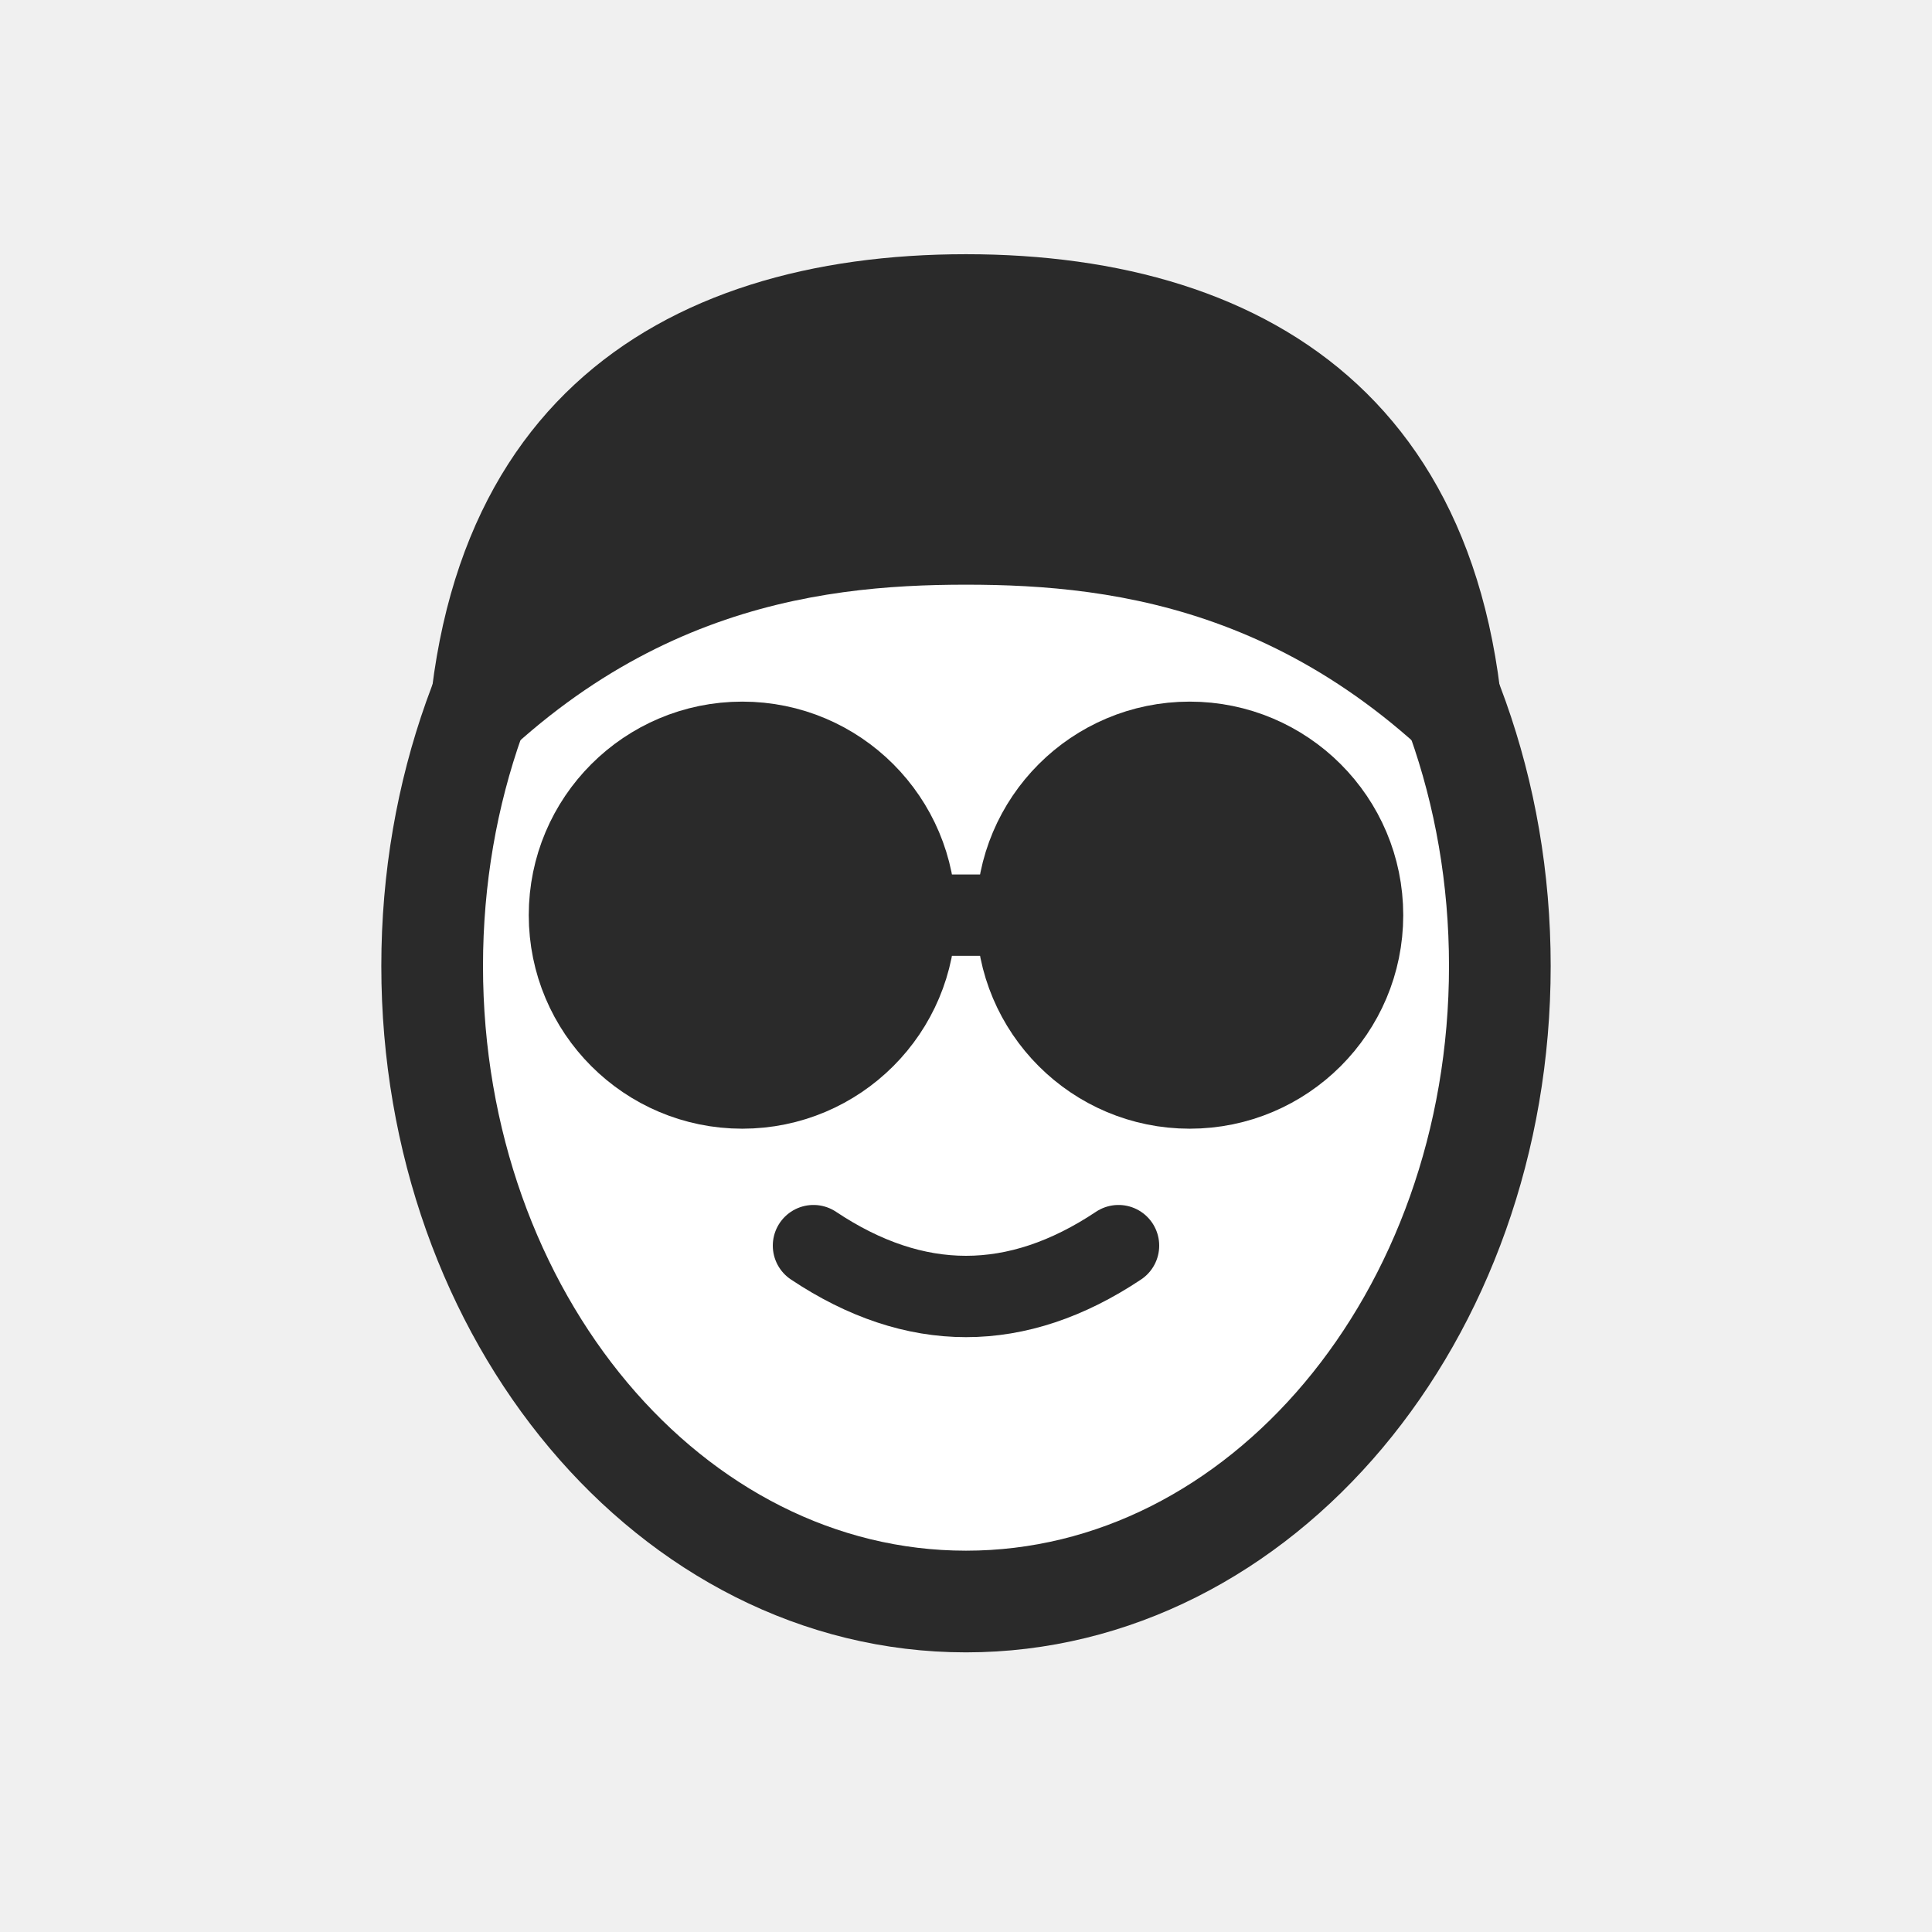
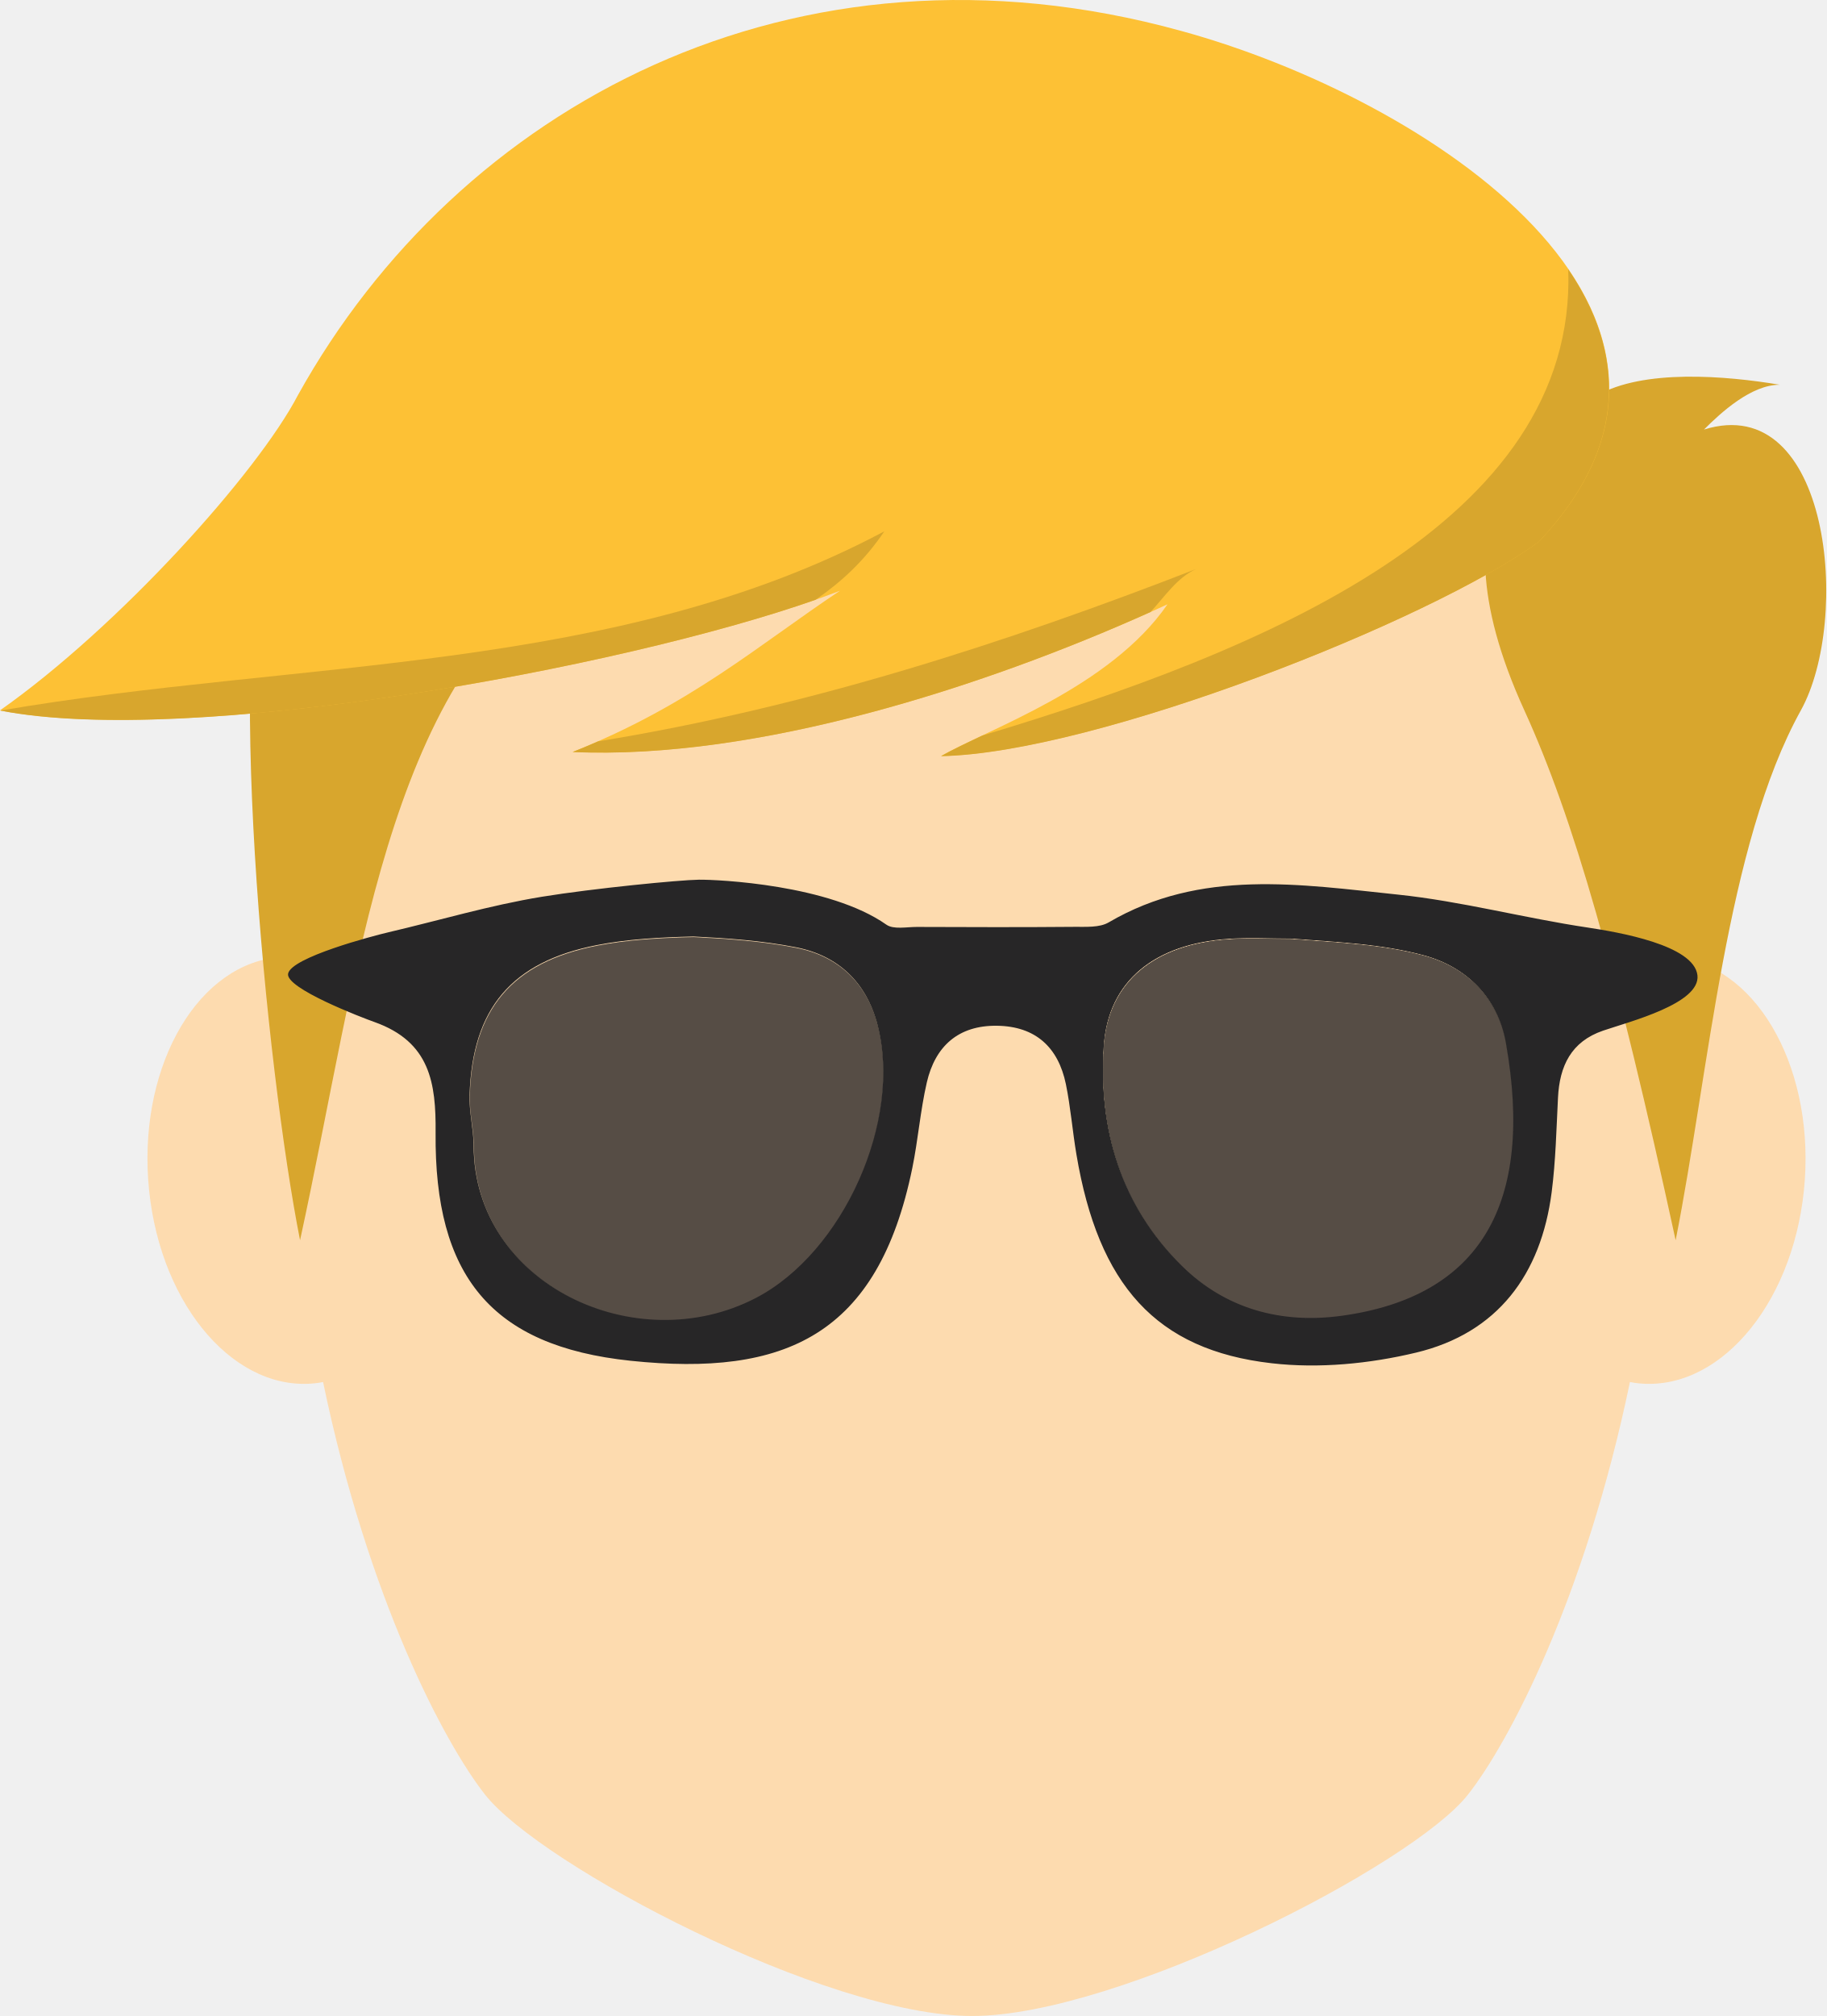
- <svg xmlns="http://www.w3.org/2000/svg" viewBox="6 7 36 38" width="48" height="48">
-   <ellipse cx="24" cy="26" rx="10.5" ry="12.5" fill="#FFFFFF" stroke="#2A2A2A" stroke-width="2" />
-   <path d="M21 31.5q3 2 6 0" fill="none" stroke="#2A2A2A" stroke-width="1.6" stroke-linecap="round" />
-   <path d="M13.4 23.5C13 15 18 12 24 12s11 3 10.6 11.5C31 19 27 18.5 24 18.5s-7 .5-10.6 5z" fill="#2A2A2A" />
-   <circle cx="19.6" cy="25" r="3.4" fill="#2A2A2A" stroke="#2A2A2A" stroke-width="1.6" />
-   <circle cx="28.4" cy="25" r="3.4" fill="#2A2A2A" stroke="#2A2A2A" stroke-width="1.6" />
-   <path d="M23 25h2" stroke="#2A2A2A" stroke-width="1.6" />
+ <svg xmlns="http://www.w3.org/2000/svg" xmlns:xlink="http://www.w3.org/1999/xlink" width="29.595mm" height="32.665mm" viewBox="0 0 29.595 32.665" version="1.1" id="svg1">
+   <defs id="defs1" />
+   <g id="layer1" transform="translate(-90.26019,-14.96533)">
+     <g id="g70" transform="matrix(0.2645833,0,0,0.2645833,95.06717,19.2827)">
+       <g id="g52" transform="translate(-50.77184,-251.265)" />
+       <g id="g56" transform="translate(-638.9669,-448.1946)">
+         <path style="fill:#fddbaf" d="m 723.634,490.528 c -0.273,-0.037 -0.546,-0.054 -0.815,-0.057 -1.384,-41.936 -26.044,-47.683 -42.479,-47.683 -16.438,0 -40.56,5.747 -41.943,47.683 -0.271,0.003 -0.543,0.02 -0.815,0.057 -4.969,0.683 -8.396,7.063 -7.65,14.254 0.743,7.19 5.378,12.464 10.349,11.783 0.102,-0.013 0.204,-0.033 0.306,-0.053 2.774,13.319 7.426,22.084 9.912,25.256 3.396,4.332 20.882,13.566 29.843,13.566 8.959,0 26.982,-9.234 30.377,-13.566 2.487,-3.172 7.138,-11.937 9.913,-25.256 0.102,0.019 0.204,0.04 0.307,0.053 4.971,0.681 9.603,-4.594 10.348,-11.783 0.742,-7.191 -2.683,-13.571 -7.653,-14.254 z" id="path54" />
+         <g id="g113" transform="matrix(1.101077,0,0,1,133.7669,-184.179)">
+           <g id="g106">
+             <g id="g105">
+               <path style="fill:#d8a62d;fill-opacity:1" d="m 541.326,639.617 c -2.988,-0.551 -7.601,-0.982 -10.184,0.671 -2.863,1.832 -9.69,5.609 -4.023,19.272 2.732,6.593 5.102,15.682 8.415,32.447 1.862,-10.338 2.81,-24.189 6.964,-32.447 2.811,-5.585 1.635,-19.604 -5.388,-17.199 0.967,-1.065 2.637,-2.744 4.216,-2.744 z" id="path105" />
+             </g>
+           </g>
+           <g id="g107">
+             <path style="fill:#d8a62d;fill-opacity:1" d="m 468.727,627.604 c 2.989,-0.547 7.6,-0.98 10.178,0.673 2.866,1.832 7.618,12.765 -5.13,22.407 -10.006,7.573 -11.443,24.558 -14.761,41.323 -1.86,-10.338 -4.33,-37.459 -1.521,-45.354 1.579,-4.634 8.425,-18.704 15.443,-16.301 -0.96,-1.07 -2.63,-2.748 -4.209,-2.748 z" id="path106" />
+           </g>
+           <g id="g112">
+             <g id="g108">
+               <path style="fill:#fdc135;fill-opacity:1" d="m 489.049,652.233 c -4.508,3.3 -8.288,6.989 -14.868,9.87 10.583,0.515 23.712,-4.282 33.086,-9.04 -3.186,5.105 -10.003,7.651 -12.594,9.292 8.588,-0.187 27.225,-8.284 33.247,-13.122 12.018,-14.003 -6.199,-27.158 -19.909,-31.289 -21.559,-6.548 -40.212,4.673 -49.105,22.29 -2.266,4.798 -10.003,14.232 -16.583,19.326 10.939,2.362 36.557,-2.981 46.726,-7.327 z" id="path107" />
+             </g>
+             <g id="g109">
+               <path style="fill:#d8a62d;fill-opacity:1" d="m 475.592,661.457 c -0.46,0.221 -0.926,0.439 -1.415,0.653 10.241,0.501 22.848,-3.977 32.146,-8.575 0.802,-0.961 1.496,-2.122 2.53,-2.63 -10.536,4.508 -21.623,8.47 -33.261,10.552 z" id="path108" />
+             </g>
+             <g id="g110">
+               <path style="fill:#d8a62d;fill-opacity:1" d="m 491.515,648.594 c -14.908,8.744 -32.632,7.844 -49.174,10.979 10.491,2.25 34.43,-2.56 45.349,-6.786 1.446,-1.103 2.722,-2.393 3.825,-4.193 z" id="path109" />
+             </g>
+             <g id="g111">
+               <path style="fill:#d8a62d;fill-opacity:1" d="m 529.56,632.553 c 0.492,15.546 -17.001,23.388 -32.593,28.547 -0.915,0.477 -1.716,0.896 -2.296,1.263 8.587,-0.185 27.224,-8.284 33.245,-13.12 5.082,-5.924 4.746,-11.69 1.644,-16.69 z" id="path110" />
+             </g>
+           </g>
+         </g>
+       </g>
+       <g id="g118" transform="translate(-638.9669,-448.1946)">
+         <g id="g115">
+           <path style="fill:#272627" d="m 663.609,485.749 c 1.166,-0.014 8.002,0.304 11.48,2.754 0.442,0.309 1.238,0.137 1.871,0.139 3.217,0.013 6.436,0.022 9.654,-0.006 0.703,-0.006 1.531,0.056 2.088,-0.271 5.65,-3.31 11.731,-2.328 17.705,-1.705 3.91,0.408 7.75,1.44 11.644,2.02 1.83,0.277 6.498,1.061 6.715,2.921 0.197,1.73 -4.131,2.83 -5.779,3.392 -1.959,0.67 -2.666,2.167 -2.762,4.104 -0.098,1.931 -0.141,3.874 -0.387,5.784 -0.652,5.041 -3.31,8.637 -8.314,9.831 -2.846,0.682 -5.941,0.983 -8.834,0.65 -7.1,-0.81 -10.617,-4.804 -11.961,-12.789 -0.242,-1.433 -0.355,-2.889 -0.646,-4.307 -0.467,-2.254 -1.856,-3.54 -4.219,-3.573 -2.367,-0.031 -3.787,1.254 -4.299,3.475 -0.398,1.726 -0.533,3.51 -0.889,5.245 -2.104,10.244 -7.783,12.789 -17.256,11.796 -8.566,-0.899 -12.021,-5.232 -11.941,-13.97 0.029,-3.038 -0.338,-5.559 -3.738,-6.771 -0.783,-0.277 -5.465,-2.07 -5.297,-2.961 0.186,-1.002 5.189,-2.314 6.154,-2.54 3.129,-0.731 6.193,-1.648 9.377,-2.171 3.162,-0.516 8.468,-1.034 9.634,-1.047 z m -0.343,3.478 c -2.074,0.052 -4.033,0.159 -5.916,0.528 -5.229,1.027 -7.621,3.888 -7.791,9.177 -0.033,1.034 0.246,2.079 0.25,3.12 0.043,8.478 9.949,13.122 17.283,9.313 5.361,-2.786 8.988,-10.869 7.449,-16.741 -0.672,-2.577 -2.391,-4.217 -4.961,-4.73 -2.115,-0.42 -4.285,-0.564 -6.314,-0.667 z m 36.638,0.131 v 0 c -1.287,0 -2.586,-0.075 -3.869,0.014 -4.506,0.307 -7.361,2.56 -7.629,6.563 -0.34,5.097 1.063,9.806 4.791,13.472 2.67,2.631 6.094,3.56 9.801,3.044 8.455,-1.171 11.785,-6.836 10.035,-16.702 -0.486,-2.751 -2.389,-4.655 -5.033,-5.37 -2.613,-0.707 -5.369,-0.808 -8.096,-1.021 z" id="path115" />
+         </g>
+         <g style="opacity:0.4" id="g117">
+           <path style="fill:#272627;fill-opacity:1" d="m 663.284,489.267 c -2.073,0.052 -4.032,0.159 -5.916,0.528 -5.229,1.027 -7.621,3.888 -7.791,9.177 -0.033,1.034 0.246,2.079 0.251,3.12 0.043,8.478 9.948,13.122 17.283,9.314 5.361,-2.786 8.987,-10.869 7.448,-16.741 -0.672,-2.577 -2.39,-4.217 -4.96,-4.73 -2.115,-0.421 -4.285,-0.565 -6.315,-0.668 z" id="path116" />
+           <path style="opacity:1;mix-blend-mode:normal;fill:#272627;fill-opacity:1;fill-rule:nonzero;stroke-width:1.002;stroke-dasharray:none" d="m 699.924,489.398 v 0 c -1.288,0 -2.586,-0.075 -3.87,0.014 -4.505,0.307 -7.36,2.56 -7.629,6.563 -0.339,5.097 1.063,9.806 4.791,13.472 2.671,2.631 6.095,3.56 9.802,3.044 8.455,-1.171 11.784,-6.836 10.035,-16.702 -0.486,-2.751 -2.389,-4.655 -5.033,-5.37 -2.614,-0.707 -5.371,-0.808 -8.096,-1.021 z" id="path117" />
+           <path style="opacity:1;mix-blend-mode:normal;fill:#272627;fill-opacity:1;fill-rule:nonzero;stroke-width:1.002;stroke-dasharray:none" d="m 699.924,489.398 v 0 c -1.288,0 -2.586,-0.075 -3.87,0.014 -4.505,0.307 -7.36,2.56 -7.629,6.563 -0.339,5.097 1.063,9.806 4.791,13.472 2.671,2.631 6.095,3.56 9.802,3.044 8.455,-1.171 11.784,-6.836 10.035,-16.702 -0.486,-2.751 -2.389,-4.655 -5.033,-5.37 -2.614,-0.707 -5.371,-0.808 -8.096,-1.021 z" id="path2" />
+           <use x="0" y="0" xlink:href="#path2" id="use2" />
+         </g>
+         <g style="opacity:0.4" id="g5">
+           <path style="fill:#272627;fill-opacity:1" d="m 663.284,489.267 c -2.073,0.052 -4.032,0.159 -5.916,0.528 -5.229,1.027 -7.621,3.888 -7.791,9.177 -0.033,1.034 0.246,2.079 0.251,3.12 0.043,8.478 9.948,13.122 17.283,9.314 5.361,-2.786 8.987,-10.869 7.448,-16.741 -0.672,-2.577 -2.39,-4.217 -4.96,-4.73 -2.115,-0.421 -4.285,-0.565 -6.315,-0.668 z" id="path3" />
+           <path style="opacity:1;mix-blend-mode:normal;fill:#272627;fill-opacity:1;fill-rule:nonzero;stroke-width:1.002;stroke-dasharray:none" d="m 699.924,489.398 v 0 c -1.288,0 -2.586,-0.075 -3.87,0.014 -4.505,0.307 -7.36,2.56 -7.629,6.563 -0.339,5.097 1.063,9.806 4.791,13.472 2.671,2.631 6.095,3.56 9.802,3.044 8.455,-1.171 11.784,-6.836 10.035,-16.702 -0.486,-2.751 -2.389,-4.655 -5.033,-5.37 -2.614,-0.707 -5.371,-0.808 -8.096,-1.021 z" id="path4" />
+           <path style="opacity:1;mix-blend-mode:normal;fill:#272627;fill-opacity:1;fill-rule:nonzero;stroke-width:1.002;stroke-dasharray:none" d="m 699.924,489.398 v 0 c -1.288,0 -2.586,-0.075 -3.87,0.014 -4.505,0.307 -7.36,2.56 -7.629,6.563 -0.339,5.097 1.063,9.806 4.791,13.472 2.671,2.631 6.095,3.56 9.802,3.044 8.455,-1.171 11.784,-6.836 10.035,-16.702 -0.486,-2.751 -2.389,-4.655 -5.033,-5.37 -2.614,-0.707 -5.371,-0.808 -8.096,-1.021 z" id="path5" />
+           <use x="0" y="0" xlink:href="#path2" id="use5" />
+         </g>
+         <g style="opacity:0.4" id="g8">
+           <path style="fill:#272627;fill-opacity:1" d="m 663.284,489.267 c -2.073,0.052 -4.032,0.159 -5.916,0.528 -5.229,1.027 -7.621,3.888 -7.791,9.177 -0.033,1.034 0.246,2.079 0.251,3.12 0.043,8.478 9.948,13.122 17.283,9.314 5.361,-2.786 8.987,-10.869 7.448,-16.741 -0.672,-2.577 -2.39,-4.217 -4.96,-4.73 -2.115,-0.421 -4.285,-0.565 -6.315,-0.668 z" id="path6" />
+           <path style="opacity:1;mix-blend-mode:normal;fill:#272627;fill-opacity:1;fill-rule:nonzero;stroke-width:1.002;stroke-dasharray:none" d="m 699.924,489.398 v 0 c -1.288,0 -2.586,-0.075 -3.87,0.014 -4.505,0.307 -7.36,2.56 -7.629,6.563 -0.339,5.097 1.063,9.806 4.791,13.472 2.671,2.631 6.095,3.56 9.802,3.044 8.455,-1.171 11.784,-6.836 10.035,-16.702 -0.486,-2.751 -2.389,-4.655 -5.033,-5.37 -2.614,-0.707 -5.371,-0.808 -8.096,-1.021 z" id="path7" />
+           <path style="opacity:1;mix-blend-mode:normal;fill:#272627;fill-opacity:1;fill-rule:nonzero;stroke-width:1.002;stroke-dasharray:none" d="m 699.924,489.398 v 0 c -1.288,0 -2.586,-0.075 -3.87,0.014 -4.505,0.307 -7.36,2.56 -7.629,6.563 -0.339,5.097 1.063,9.806 4.791,13.472 2.671,2.631 6.095,3.56 9.802,3.044 8.455,-1.171 11.784,-6.836 10.035,-16.702 -0.486,-2.751 -2.389,-4.655 -5.033,-5.37 -2.614,-0.707 -5.371,-0.808 -8.096,-1.021 z" id="path8" />
+           <use x="0" y="0" xlink:href="#path2" id="use8" />
+         </g>
+       </g>
+     </g>
+   </g>
</svg>
